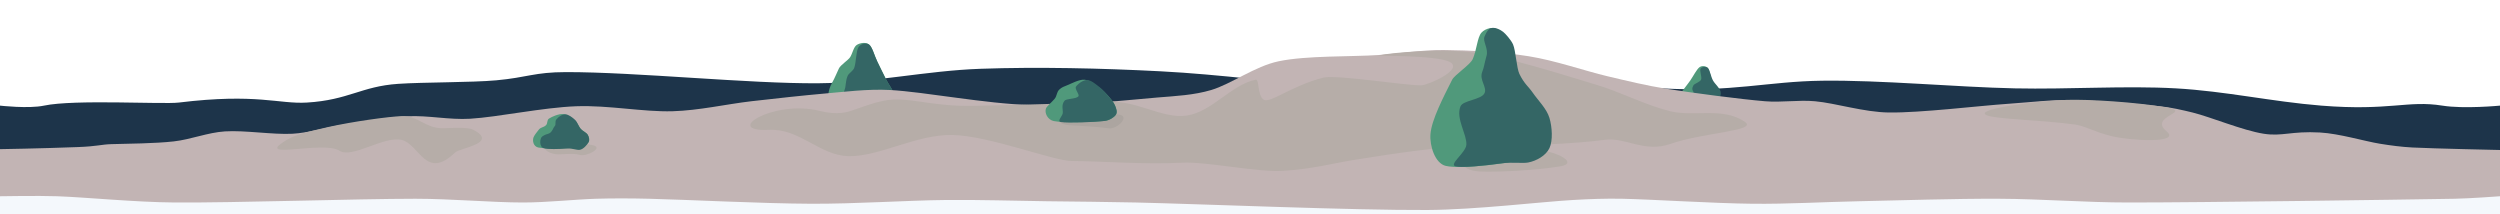
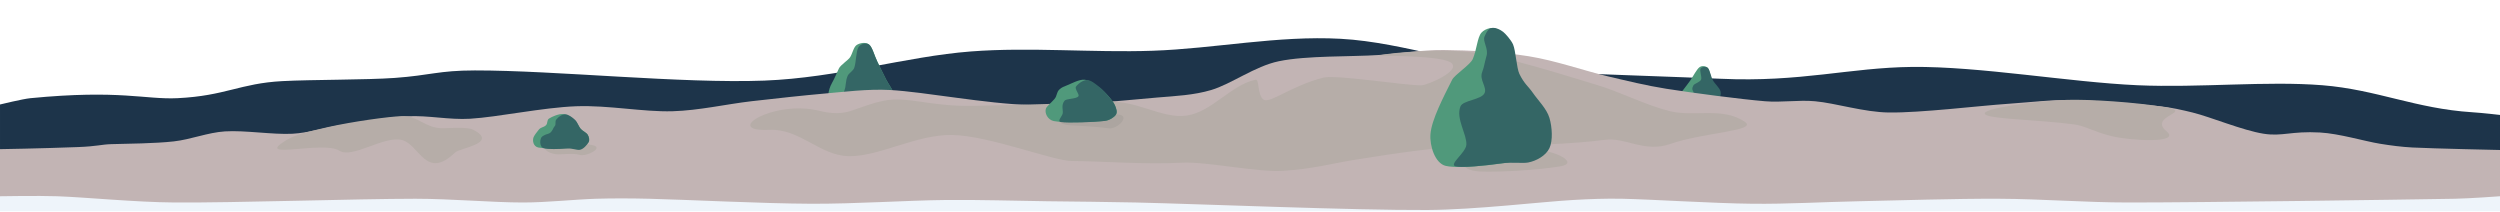
- <svg xmlns="http://www.w3.org/2000/svg" width="100%" height="100%" viewBox="0 0 480 41" version="1.1" xml:space="preserve" style="fill-rule:evenodd;clip-rule:evenodd;stroke-linejoin:round;stroke-miterlimit:2;">
-   <rect x="0" y="35.52" width="480" height="14.16" style="fill:#f4f8fc;" />
-   <path id="Back-hills" d="M480,30.862l-480,0l0,-10.582c0,0 5.494,0.626 8.447,0c5.847,-1.239 22.822,-0.216 25.879,-0.589c15.011,-1.832 19.191,0.329 24.607,0c8.024,-0.488 10.413,-3.112 17.523,-3.594c4.847,-0.329 14.131,-0.247 18.829,-0.676c5.958,-0.543 7.314,-1.569 13.385,-1.577c13.442,-0.019 35.171,2.25 48.441,2.143c10.582,-0.084 20.625,-2.411 31.178,-2.781c10.951,-0.383 23.086,-0.114 34.529,0.482c11.561,0.601 23.174,2.21 34.834,3.129c14.51,1.145 40.044,3.041 52.227,3.738c4.124,0.236 4.123,-3.883 9.231,-3.589c13.369,0.769 20.309,-1.334 30.731,-1.47c11.318,-0.146 25.682,1.225 37.003,1.47c10.298,0.223 21.119,-0.552 30.927,0c9.538,0.537 18.461,2.554 27.922,3.314c13.156,1.057 16.617,-1.067 23.235,0c4.157,0.67 11.072,0 11.072,0l0,10.582Z" style="fill:#1d344a;" />
-   <g id="Tree-Left">
-     <path d="M164.481,8.639c0.607,-0.407 1.734,-0.603 2.379,-0.089c0.656,0.523 1.037,2.155 1.561,3.23c0.547,1.12 1.195,2.482 1.718,3.494c0.451,0.872 1.124,1.707 1.42,2.574c0.284,0.833 0.616,1.865 0.355,2.632c-0.26,0.768 -1.062,1.762 -1.92,1.976c-1.895,0.472 -7.595,1.3 -9.45,0.861c-1.173,-0.278 -1.902,-2.208 -1.683,-3.496c0.181,-1.061 0.012,-2.365 0.897,-3.922c0.57,-1.003 0.959,-2.053 1.326,-2.783c0.324,-0.644 1.755,-1.557 2.134,-2.124c0.45,-0.674 0.657,-1.946 1.263,-2.353Z" style="fill:#50997b;" />
-     <path d="M164.82,9.062c0.397,-0.626 1.461,-0.948 2.04,-0.512c0.6,0.453 1.037,2.155 1.561,3.23c0.547,1.12 1.195,2.482 1.718,3.494c0.451,0.872 1.124,1.707 1.42,2.574c0.284,0.833 0.616,1.865 0.355,2.632c-0.26,0.768 -1.071,1.722 -1.92,1.976c-1.676,0.499 -7.009,1.29 -8.135,1.022c-0.907,-0.215 1.336,-1.614 1.379,-2.627c0.043,-1.017 -1.657,-2.138 -1.12,-3.474c0.368,-0.912 0.167,-1.767 0.645,-2.851c0.194,-0.441 1.019,-0.92 1.233,-1.456c0.393,-0.985 0.347,-3.255 0.824,-4.008Z" style="fill:#346665;" />
+ <svg xmlns="http://www.w3.org/2000/svg" width="100%" height="100%" viewBox="0 0 2000 169" version="1.1" xml:space="preserve" style="fill-rule:evenodd;clip-rule:evenodd;stroke-linejoin:round;stroke-miterlimit:2;">
+   <g transform="matrix(1,0,0,0.42,0,64)">
+     <rect x="0" y="200" width="2000" height="50" style="fill:rgb(238,244,250);" />
  </g>
-   <g id="Tree-Right">
-     <path d="M326.327,12.887c0.442,-0.318 1.191,-0.24 1.568,0.155c0.383,0.402 0.486,1.507 0.733,2.259c0.258,0.784 0.644,1.675 0.813,2.446c0.155,0.71 0.085,1.587 0.201,2.183c0.095,0.488 0.652,0.973 0.494,1.392c-0.157,0.419 -0.855,1.059 -1.437,1.122c-1.285,0.14 -5.098,0.17 -6.275,-0.285c-0.745,-0.288 -1.049,-1.62 -0.789,-2.444c0.351,-1.118 2.117,-3.123 2.899,-4.261c0.592,-0.86 1.233,-2.165 1.793,-2.567Z" style="fill:#50997b;" />
-     <path d="M326.511,13.194c0.211,-0.364 1.035,-0.48 1.384,-0.152c0.394,0.372 0.58,1.633 0.985,2.383c0.41,0.76 1.306,1.409 1.476,2.179c0.169,0.77 -0.425,1.822 -0.461,2.442c-0.026,0.435 0.433,0.891 0.241,1.276c-0.199,0.4 -0.857,1.033 -1.437,1.122c-1.144,0.177 -4.713,0.216 -5.427,-0.061c-0.576,-0.223 0.875,-0.989 1.14,-1.599c0.3,-0.688 0.183,-1.705 0.656,-2.533c0.455,-0.795 -0.572,-0.737 0.08,-1.886c0.171,-0.301 1.349,-0.636 1.482,-1.136c0.136,-0.513 -0.33,-1.67 -0.119,-2.035Z" style="fill:#346665;" />
+   <g id="Back-hills" transform="matrix(-0.826476,1.83057e-18,0,0.303973,2032.92,-177.698)">
+     <path d="M39.829,887.097L39.829,982.507L2459.74,982.507L2459.74,859.6C2459.74,859.6 2437.72,844.932 2430.26,842.965C2343.4,820.09 2319.22,847.08 2287.88,842.965C2241.46,836.869 2227.63,804.095 2186.49,798.072C2158.45,793.966 2104.74,794.989 2077.55,789.636C2043.08,782.849 2035.24,770.032 2000.11,769.929C1922.33,769.701 1799.85,805.027 1719.83,796.705C1648.87,789.325 1582.64,733.094 1520,720C1462.56,707.994 1402.4,723.582 1343.97,718.141C1284.33,712.587 1222.98,677.659 1162.13,686.674C1099.05,696.019 1035.99,765.502 965.5,774.211C941.634,777.159 823.66,788.216 794.107,791.885C716.754,801.489 669.197,762.401 608.9,760.712C543.413,758.879 456.824,800.894 390.621,808.93C331.41,816.118 265.655,797.088 211.683,808.93C159.141,820.46 121.533,870.492 66.792,879.988C56.233,881.819 39.829,887.097 39.829,887.097Z" style="fill:rgb(29,52,74);" />
  </g>
-   <g id="Sand">
-     <path id="a" d="M0,28.637c0,0 7.491,-0.115 14.978,-0.4c3.699,-0.14 4.464,-0.504 6.382,-0.56c3.199,-0.093 8.36,-0.12 12,-0.528c3.321,-0.373 6.505,-1.708 9.84,-1.923c3.8,-0.244 9.24,0.658 12.96,0.454c3.165,-0.174 6.226,-1.203 9.36,-1.68c3.68,-0.56 8.6,-1.48 12.72,-1.68c3.998,-0.194 8.004,0.717 12,0.48c5.4,-0.32 13.92,-2.16 20.4,-2.4c6.164,-0.228 12.88,1.12 18.48,0.96c5.078,-0.145 10.32,-1.36 15.12,-1.92c4.554,-0.531 10.605,-1.176 13.68,-1.44c3.999,-0.344 8.64,-0.954 12.96,-0.72c6.64,0.36 18.32,2.64 26.88,2.88c8.171,0.229 18.68,-0.96 24.48,-1.44c3.461,-0.286 6.992,-0.445 10.32,-1.44c3.88,-1.16 8.364,-4.56 12.96,-5.52c5.36,-1.12 13.92,-0.84 19.2,-1.2c4.163,-0.284 8.308,-0.995 12.48,-0.96c4.8,0.04 11.08,0.36 16.32,1.2c5.134,0.823 10.72,2.8 15.12,3.84c3.741,0.884 7.483,1.797 11.28,2.4c5.04,0.8 14.2,2 18.96,2.4c3.189,0.268 6.413,-0.29 9.6,0c3.96,0.36 9.386,2.098 14.16,2.16c6.2,0.08 17.16,-1.28 23.04,-1.68c4.078,-0.277 8.154,-0.788 12.24,-0.72c4.84,0.08 12.96,0.8 16.8,1.2c2.107,0.219 4.439,0.755 6.24,1.2c3.56,0.88 9.6,3.44 13.68,4.08c3.557,0.558 5.292,-0.549 10.8,-0.24c3.728,0.209 8.56,1.68 11.52,2.16c2.067,0.335 4.149,0.611 6.24,0.72c3.84,0.2 16.8,0.48 16.8,0.48l0,8.88c0,0 -5.788,0.431 -8.688,0.48c-11.889,0.2 -48.07,0.72 -62.65,0.72c-8.279,0 -16.548,-0.682 -24.827,-0.72c-8.639,-0.04 -19.105,0.32 -27.005,0.48c-6.8,0.138 -13.598,0.552 -20.399,0.48c-7.561,-0.08 -19.225,-0.84 -24.966,-0.96c-3.161,-0.066 -6.325,0.058 -9.481,0.24c-6.239,0.36 -18.613,1.867 -27.953,1.92c-13.979,0.08 -43.761,-1.16 -55.923,-1.44c-5.682,-0.131 -11.365,-0.165 -17.048,-0.24c-6.1,-0.08 -13.034,-0.309 -19.552,-0.24c-7.56,0.08 -17.2,0.756 -25.806,0.72c-9.48,-0.04 -24.198,-0.8 -31.076,-0.96c-3.397,-0.079 -6.796,-0.101 -10.191,0c-4.04,0.12 -9.359,0.72 -14.047,0.72c-5.781,0 -13.754,-0.72 -20.637,-0.72c-11.138,0 -34.731,0.8 -46.192,0.72c-7.534,-0.053 -16.978,-1 -22.571,-1.2c-3.66,-0.131 -10.988,0 -10.988,0l0,-9.043Z" style="fill:#c2b4b4;" />
-     <path id="Right-shadow" d="M415.956,25.186c2.957,2.444 -7.086,1.8 -10.499,0.964c-3.404,-0.835 -5.168,-1.999 -7.184,-2.261c-7.372,-0.955 -15.963,-0.995 -17.087,-1.908c-1.432,-1.163 10.387,-2.636 15.678,-2.807c4.06,-0.13 13.184,0.411 19,1.435c5.409,0.952 -3.449,1.652 0.092,4.577Z" style="fill:#b6ada8;" />
-     <path id="Tree-front-shadow" d="M299.499,31.952c4.373,-0.717 -2.309,-3.624 -5.07,-2.981c-2.755,0.641 -7.463,-0.024 -9.093,0.168c-5.957,0.701 -5.449,3.603 -1.18,3.791c3.274,0.144 10.641,-0.207 15.343,-0.978Z" style="fill:#b6ada8;" />
-     <path id="Bush-left-shadow" d="M113.817,27.876c2.179,0.455 -1.145,2.265 -2.521,1.859c-1.374,-0.406 -3.717,0.003 -4.529,-0.119c-2.968,-0.448 -2.719,-2.265 -0.594,-2.376c1.631,-0.085 5.3,0.146 7.644,0.636Z" style="fill:#b6ada8;" />
-     <path id="Left-shadow" d="M87.396,29.266c-5.658,5.464 -6.846,-1.56 -10.259,-2.396c-3.404,-0.835 -9.525,3.655 -11.984,2.059c-3.02,-1.958 -16.416,1.842 -10.367,-1.908c1.605,-0.995 3.642,-1.605 8.269,-2.641c4.578,-1.026 11.498,-2.001 14.129,-2.086c3.125,-0.1 4.56,2.457 8.038,2.32c2.652,-0.104 4.793,-0.157 5.682,0.315c4.868,2.585 -2.599,3.459 -3.508,4.337Z" style="fill:#b6ada8;" />
-     <path id="Main-shadow" d="M182.866,25.917c7.155,0.156 19.368,4.991 22.928,4.997c5.173,0.008 13.984,0.709 21.239,0.323c4.487,-0.239 14.485,1.873 19.226,1.571c5.919,-0.378 9.018,-1.337 13.72,-2.102c8.242,-1.341 16.935,-2.583 22.316,-2.622c9.985,-0.072 19.759,-0.424 25.832,-1.238c3.998,-0.536 7.569,2.546 12.618,0.779c6.26,-2.19 16.825,-2.487 14.276,-4.23c-4.269,-2.92 -9.773,-0.896 -14.416,-2.055c-4.768,-1.192 -9.321,-3.638 -14.192,-5.092c-6.283,-1.876 -16.572,-5.225 -23.505,-6.163c-5.941,-0.804 -15.661,-0.009 -18.094,0.536c-0.793,0.177 11.052,-0.082 13.573,1.291c2.675,1.456 -4.231,4.425 -5.471,4.47c-2.687,0.099 -16.43,-2.099 -18.824,-1.484c-6.12,1.571 -10.234,4.984 -11.433,4.256c-1.275,-0.774 -0.828,-4.004 -1.575,-3.85c-4.746,0.984 -8.362,6.174 -13.231,6.883c-4.87,0.709 -9.735,-3.212 -15.987,-2.628c-1.649,0.154 -15.273,0.576 -24.936,0.765c-7.253,0.142 -11.431,-1.376 -15.333,-1.223c-2.85,0.111 -6.3,1.567 -8.079,2.139c-0.618,0.198 -2.655,0.945 -6.118,0.059c-8.793,-2.252 -18.924,4.055 -9.681,3.632c5.85,-0.267 9.631,4.896 15.146,5.05c5.858,0.165 13.1,-4.213 20.001,-4.064Z" style="fill:#b6ada8;" />
-     <path id="Bush-shadow" d="M214.656,21.971c2.581,0.211 -0.151,2.916 -1.794,2.662c-1.638,-0.254 -6.006,-0.526 -6.964,-0.557c-3.499,-0.111 -2.667,-1.506 -0.203,-1.865c1.89,-0.276 6.184,-0.466 8.961,-0.24Z" style="fill:#aca5a0;" />
+   <g id="Tree-Left" transform="matrix(0.20873,-0.0112762,0.0123611,0.228813,509.719,-169.562)">
+     <g transform="matrix(0.707918,0,0,0.707918,269.804,351.654)">
+       <path d="M729,827C746.683,817.402 778.655,813.928 796,828C813.667,842.333 821.896,884.715 835,913C848.667,942.5 864.833,978.333 878,1005C889.355,1028 907,1050.33 914,1073C920.714,1094.74 928.5,1121.67 920,1141C911.5,1160.33 887.464,1184.7 863,1189C809,1198.5 647.5,1211.83 596,1198C563.443,1189.26 545.882,1138.72 554,1106C560.689,1079.04 557.924,1045.35 585.169,1006.65C602.731,981.71 615.25,955.33 626.682,937.104C636.765,921.03 678.383,899.615 689.899,885.585C703.582,868.918 711.317,836.598 729,827Z" style="fill:rgb(80,153,123);" />
+     </g>
+     <g transform="matrix(0.707918,0,0,0.707918,269.804,351.654)">
+       <path d="M737.879,838.301C749.984,822.789 780.404,816.005 796,828C812.187,840.45 821.896,884.715 835,913C848.667,942.5 864.833,978.333 878,1005C889.355,1028 907,1050.33 914,1073C920.714,1094.74 928.5,1121.67 920,1141C911.5,1160.33 887.264,1183.68 863,1189C815.121,1199.49 663.98,1212.38 632.727,1203.96C607.561,1197.18 672.734,1164.41 675.483,1138.49C678.243,1112.47 632.138,1081.36 649.287,1047.83C660.996,1024.94 656.652,1002.73 671.738,975.591C677.875,964.551 701.795,953.415 708.623,939.968C721.181,915.238 723.316,856.962 737.879,838.301Z" style="fill:rgb(52,102,101);" />
+     </g>
  </g>
-   <g id="Bush">
-     <path d="M204.889,16.373c0.799,-0.315 2.281,-1.139 3.296,-1.073c1.014,0.067 2.023,0.952 2.791,1.474c0.712,0.486 1.296,1.086 1.812,1.663c0.508,0.567 1.041,1.202 1.287,1.797c0.235,0.571 0.506,1.277 0.184,1.774c-0.323,0.496 -1.22,1.112 -2.121,1.206c-1.99,0.206 -7.932,0.43 -9.818,0.031c-1.192,-0.252 -1.81,-1.581 -1.494,-2.426c0.148,-0.395 1.157,-1.251 1.647,-1.83c0.517,-0.612 0.345,-1.243 0.919,-1.798c0.457,-0.442 0.946,-0.6 1.497,-0.818Z" style="fill:#50997b;" />
-     <path d="M206.598,16.616c0.475,-0.634 1.402,-1.258 2.143,-1.249c0.74,0.008 1.629,0.792 2.299,1.3c0.674,0.512 1.242,1.175 1.748,1.77c0.49,0.575 1.041,1.202 1.287,1.797c0.235,0.571 0.506,1.277 0.184,1.774c-0.323,0.496 -1.227,1.086 -2.121,1.206c-1.765,0.236 -7.121,0.453 -8.471,0.214c-0.768,-0.136 0.276,-1.098 0.371,-1.651c0.116,-0.675 -0.327,-1.54 0.321,-2.399c0.383,-0.507 2.211,-0.317 2.685,-0.884c0.298,-0.358 -0.791,-1.417 -0.446,-1.878Z" style="fill:#346665;" />
+   <g id="Tree-Right" transform="matrix(0.137914,0.0113863,-0.0124818,0.151183,1263.01,-96.9271)">
+     <g transform="matrix(0.707918,0,0,0.707918,269.804,351.654)">
+       <path d="M729,827C746.645,813.305 778.655,813.928 796,828C813.667,842.333 821.896,884.715 835,913C848.667,942.5 868.137,975.708 878,1005C887.073,1031.95 887.177,1066.08 894.177,1088.75C899.909,1107.31 925.196,1124.29 920,1141C914.804,1157.71 887.464,1184.7 863,1189C809,1198.5 647.5,1211.83 596,1198C563.443,1189.26 545.882,1138.72 554,1106C565,1061.67 632.833,978.5 662,932C684.061,896.828 706.667,844.333 729,827Z" style="fill:rgb(80,153,123);" />
+     </g>
+     <g transform="matrix(0.707918,0,0,0.707918,269.804,351.654)">
+       <path d="M737.879,838.301C745.54,823.531 780.087,816.429 796,828C814.036,841.115 826.323,889.284 846.098,916.993C866.145,945.085 906.415,967.309 916.281,996.547C926.147,1025.79 904.674,1068.35 905.294,1092.42C905.729,1109.34 926.787,1125.5 920,1141C912.951,1157.1 887.264,1183.68 863,1189C815.121,1199.49 663.98,1212.38 632.727,1203.96C607.561,1197.18 666.379,1162.91 675.483,1138.49C685.767,1110.9 677.282,1071.96 694.431,1038.44C710.903,1006.24 667.587,1011.76 691.2,965.256C697.393,953.06 746.172,936.354 750.036,916.616C754.007,896.33 730.218,853.07 737.879,838.301Z" style="fill:rgb(52,102,101);" />
+     </g>
  </g>
-   <g id="Bush-Left">
-     <path d="M105.417,22.761c0.543,-0.358 1.845,-0.922 2.666,-0.868c0.82,0.054 1.688,0.718 2.257,1.192c0.563,0.47 0.738,1.188 1.156,1.655c0.376,0.419 1.101,0.713 1.351,1.143c0.249,0.43 0.409,1.033 0.148,1.435c-0.261,0.402 -0.986,0.9 -1.715,0.975c-1.609,0.167 -6.467,0.349 -7.94,0.026c-0.928,-0.203 -1.155,-1.279 -0.899,-1.962c0.12,-0.32 0.626,-1.012 1.022,-1.481c0.418,-0.494 0.899,-0.385 1.363,-0.834c0.37,-0.357 0.128,-0.976 0.591,-1.281Z" style="fill:#50997b;" />
-     <path d="M106.799,22.957c0.385,-0.513 1.135,-1.017 1.733,-1.01c0.599,0.007 1.384,0.602 1.86,1.051c0.494,0.466 0.695,1.261 1.104,1.742c0.362,0.425 1.101,0.713 1.351,1.143c0.249,0.43 0.39,0.99 0.148,1.435c-0.261,0.482 -0.991,1.358 -1.715,1.455c-0.519,0.07 -1.407,-0.322 -2.385,-0.255c-1.715,0.117 -3.705,0.171 -4.466,-0.051c-0.995,-0.29 -0.764,-1.973 -0.32,-2.266c1.093,-0.719 1.285,-0.313 1.81,-1.008c0.309,-0.409 0.238,-0.568 0.621,-1.027c0.241,-0.289 -0.019,-0.837 0.259,-1.209Z" style="fill:#346665;" />
+   <g id="Sand" transform="matrix(0.369577,0,0,0.369577,541.633,-403.105)">
+     <g id="a" transform="matrix(2.7058,0,0,2.7058,-1465.55,974.371)">
+       <path d="M0,162.321C0,162.321 31.212,161.843 62.407,160.656C77.82,160.069 81.008,158.553 89,158.321C102.328,157.935 123.833,157.822 139,156.12C152.838,154.568 166.104,149.005 180,148.11C195.833,147.09 218.5,150.852 234,150C247.188,149.275 259.943,144.987 273,143C288.333,140.667 308.833,136.833 326,136C342.66,135.191 359.349,138.987 376,138C398.5,136.667 434,129 461,128C486.684,127.049 514.667,132.667 538,132C559.16,131.395 581,126.333 601,124C619.976,121.786 645.187,119.102 658,118C674.661,116.567 693.999,114.024 712,115C739.667,116.5 788.333,126 824,127C858.045,127.955 901.833,123 926,121C940.423,119.806 955.134,119.145 969,115C985.167,110.167 1003.85,96.002 1023,92C1045.33,87.333 1081,88.5 1103,87C1120.34,85.817 1137.62,82.855 1155,83C1175,83.167 1201.17,84.5 1223,88C1244.39,91.429 1267.67,99.667 1286,104C1301.59,107.684 1317.18,111.489 1333,114C1354,117.333 1392.17,122.333 1412,124C1425.29,125.117 1438.72,122.793 1452,124C1468.5,125.5 1491.11,132.743 1511,133C1536.83,133.333 1582.5,127.667 1607,126C1623.99,124.844 1640.97,122.719 1658,123C1678.17,123.333 1712,126.333 1728,128C1736.78,128.914 1746.49,131.145 1754,133C1768.83,136.667 1794,147.333 1811,150C1825.82,152.325 1833.05,147.714 1856,149C1871.53,149.87 1891.67,156 1904,158C1912.61,159.396 1921.29,160.546 1930,161C1946,161.833 2000,163 2000,163L2000,200C2000,200 1975.88,201.797 1963.8,202C1914.26,202.833 1763.51,205 1702.76,205C1668.26,205 1633.81,202.16 1599.31,202C1563.32,201.833 1519.71,203.333 1486.79,204C1458.46,204.574 1430.13,206.3 1401.8,206C1370.29,205.667 1321.69,202.5 1297.77,202C1284.6,201.725 1271.42,202.241 1258.27,203C1232.27,204.5 1180.71,210.777 1141.8,211C1083.55,211.333 959.458,206.167 908.784,205C885.11,204.455 861.429,204.311 837.751,204C812.335,203.667 783.44,202.713 756.284,203C724.785,203.333 684.615,206.151 648.76,206C609.258,205.833 547.932,202.667 519.273,202C505.123,201.671 490.959,201.58 476.811,202C459.979,202.5 437.817,205 418.282,205C394.196,205 360.975,202 332.294,202C285.886,202 187.582,205.333 139.83,205C108.438,204.781 69.089,200.833 45.784,200C30.532,199.455 0,200 0,200L0,162.321Z" style="fill:rgb(194,180,180);" />
+     </g>
+     <g id="Right-shadow" transform="matrix(-1,0,0,0.755277,3301.05,666.662)">
+       <path d="M77.055,937.416C43.71,973.892 156.936,964.292 195.415,951.801C233.8,939.341 253.683,921.964 276.417,918.063C359.527,903.8 456.379,903.199 469.058,889.573C485.205,872.219 351.955,850.223 292.294,847.679C246.524,845.727 143.665,853.812 78.087,869.096C17.11,883.307 116.972,893.751 77.055,937.416Z" style="fill:rgb(182,173,168);" />
+     </g>
+     <g id="Tree-front-shadow" transform="matrix(-0.806864,-0.00944541,0.0071339,-0.609406,1967.86,1981.32)">
+       <path d="M78.087,869.096C17.11,883.307 110.938,935.632 149.416,923.141C187.801,910.681 253.683,921.964 276.417,918.063C359.527,903.8 351.955,850.223 292.294,847.679C246.524,845.727 143.665,853.812 78.087,869.096Z" style="fill:rgb(182,173,168);" />
+     </g>
+     <g id="Bush-left-shadow" transform="matrix(-0.401838,0.00470405,0.00446678,0.38157,-154.869,1073.01)">
+       <path d="M78.087,869.096C17.11,883.307 110.938,935.632 149.416,923.141C187.801,910.681 253.683,921.964 276.417,918.063C359.527,903.8 351.955,850.223 292.294,847.679C246.524,845.727 143.665,853.812 78.087,869.096Z" style="fill:rgb(182,173,168);" />
+     </g>
+     <g id="Left-shadow" transform="matrix(-1,0,0,0.755277,-373.417,720.778)">
+       <path d="M106.819,926.669C170.606,1008.23 183.994,903.389 222.473,890.898C260.858,878.438 329.862,945.464 357.591,921.645C391.632,892.404 542.659,949.127 474.47,893.155C456.369,878.298 433.407,869.205 381.237,853.727C329.625,838.415 251.614,823.867 221.943,822.601C186.721,821.099 170.538,859.268 131.332,857.229C101.433,855.675 77.29,854.882 67.263,861.931C12.389,900.509 96.571,913.564 106.819,926.669Z" style="fill:rgb(182,173,168);" />
+     </g>
+     <g id="Main-shadow" transform="matrix(1,0,0,0.755277,0,666.662)">
+       <path d="M596.114,948.335C676.777,950.655 814.469,1022.83 854.6,1022.92C912.92,1023.03 1012.26,1033.5 1094.06,1027.73C1144.64,1024.17 1257.36,1055.7 1310.81,1051.19C1377.54,1045.54 1412.48,1031.23 1465.5,1019.81C1558.42,999.8 1656.42,981.251 1717.09,980.675C1829.66,979.606 1939.86,974.347 2008.32,962.191C2053.4,954.188 2093.65,1000.2 2150.57,973.827C2221.15,941.13 2340.27,936.707 2311.53,910.679C2263.4,867.089 2201.34,897.313 2149,880C2095.24,862.22 2043.91,825.706 1989,804C1918.17,776 1802.17,726 1724,712C1657.01,700.002 1547.44,711.873 1520,720C1511.06,722.649 1644.6,718.778 1673.03,739.266C1703.18,761.002 1625.33,805.328 1611.35,806.004C1581.06,807.468 1426.11,774.668 1399.12,783.843C1330.12,807.303 1283.74,858.239 1270.23,847.382C1255.85,835.824 1260.89,787.602 1252.47,789.913C1198.96,804.6 1158.2,882.066 1103.3,892.65C1048.39,903.235 993.545,844.709 923.059,853.417C904.463,855.715 750.87,862.013 641.932,864.836C560.16,866.955 513.051,844.304 469.058,846.583C436.928,848.247 398.035,869.972 377.972,878.507C371.006,881.47 348.044,892.627 309.005,879.392C209.865,845.783 95.646,939.927 199.861,933.615C265.813,929.621 308.443,1006.69 370.619,1009C436.661,1011.45 518.309,946.097 596.114,948.335Z" style="fill:rgb(182,173,168);" />
+     </g>
+     <g id="Bush-shadow" transform="matrix(-0.467372,0.0513151,0.042522,0.387285,954.05,997.835)">
+       <path d="M78.087,869.096C17.11,883.307 89.312,952.47 127.791,939.98C166.176,927.519 269.588,905.883 292.322,901.982C375.433,887.719 351.955,850.223 292.294,847.679C246.524,845.727 143.665,853.812 78.087,869.096Z" style="fill:rgb(172,165,160);" />
+     </g>
  </g>
-   <g id="Tree-Front">
-     <path d="M284.446,6.262c0.76,-0.847 2.531,-1.311 3.246,-0.402c1.104,1.404 2.315,6.76 3.377,8.823c0.723,1.404 2.125,2.337 2.996,3.555c0.84,1.175 1.7,2.378 2.229,3.752c0.557,1.444 1.484,3.523 1.111,4.916c-0.373,1.393 -1.852,3.07 -3.349,3.443c-3.303,0.825 -13.24,2.268 -16.475,1.502c-2.045,-0.484 -3.102,-3.817 -2.933,-6.095c0.204,-2.755 2.525,-7.186 4.158,-10.435c0.487,-0.97 3.449,-2.853 3.954,-3.965c0.777,-1.706 0.864,-4.178 1.686,-5.094Z" style="fill:#50997b;" />
-     <path d="M285.036,6.998c0.157,-0.342 0.553,-1.299 1.039,-1.523c0.815,-0.374 1.886,0.154 2.517,0.631c0.429,0.324 1.546,1.586 1.91,2.415c0.523,1.196 0.683,4.565 1.222,5.671c0.953,1.954 1.746,2.407 2.586,3.637c0.961,1.406 2.651,3.032 3.181,4.802c0.53,1.77 0.682,4.389 0,5.818c-0.682,1.429 -2.481,2.442 -4.092,2.754c-1.035,0.201 -3.125,-0.105 -4.99,0.149c-3.542,0.484 -7.67,0.895 -8.922,0.587c-1.408,-0.347 1.928,-2.571 2.054,-4.141c0.154,-1.918 -2.07,-5.037 -1.133,-7.367c0.481,-1.194 4.042,-1.266 4.63,-2.559c0.514,-1.13 -1.057,-2.543 -0.456,-4.049c0.365,-0.914 0.393,-1.534 0.838,-3.121c0.392,-1.396 -0.803,-2.788 -0.384,-3.704Z" style="fill:#346665;" />
+   <g id="Bush" transform="matrix(0.216315,0.00446658,-0.00316255,0.153161,697.165,-89.9885)">
+     <g transform="matrix(0.707918,0,0,0.707918,269.804,351.654)">
+       <path d="M662,932C683.547,919.263 723.408,886.409 751.037,888.171C778.666,889.934 806.614,923.104 827.774,942.575C847.427,960.659 863.629,983.263 878,1005C892.144,1026.39 907,1050.33 914,1073C920.714,1094.74 928.5,1121.67 920,1141C911.5,1160.33 887.464,1184.7 863,1189C809,1198.5 647.5,1211.83 596,1198C563.443,1189.26 545.882,1138.72 554,1106C557.801,1090.68 584.756,1057.02 597.765,1034.37C611.488,1010.48 606.454,986.36 621.755,964.592C633.93,947.272 647.14,940.784 662,932Z" style="fill:rgb(80,153,123);" />
+     </g>
+     <g transform="matrix(0.707918,0,0,0.707918,269.804,351.654)">
+       <path d="M708.623,939.968C721.181,915.238 746.053,890.544 766.192,890.282C786.331,890.021 810.966,919.426 829.459,938.4C848.093,957.519 863.91,982.567 878,1005C891.641,1026.72 907,1050.33 914,1073C920.714,1094.74 928.5,1121.67 920,1141C911.5,1160.33 887.264,1183.68 863,1189C815.121,1199.49 669.578,1212.09 632.727,1203.96C611.771,1199.33 639.633,1161.57 641.896,1140.23C644.656,1114.21 632.138,1081.36 649.287,1047.83C659.397,1028.07 709.232,1033.92 721.802,1011.73C729.712,997.772 699.503,957.928 708.623,939.968Z" style="fill:rgb(52,102,101);" />
+     </g>
+   </g>
+   <g id="Bush-Left" transform="matrix(0.174958,0.00361263,-0.00255791,0.123879,312.628,-33.1264)">
+     <g transform="matrix(0.707918,0,0,0.707918,269.804,351.654)">
+       <path d="M662,932C680.002,914.458 723.408,886.409 751.037,888.171C778.666,889.934 808.315,920.6 827.774,942.575C847.039,964.33 853.423,998.284 867.794,1020.02C880.717,1039.57 905.299,1052.84 914,1073C922.701,1093.16 928.5,1121.67 920,1141C911.5,1160.33 887.464,1184.7 863,1189C809,1198.5 645.763,1211.88 596,1198C564.677,1189.26 556.303,1138.41 564.421,1105.7C568.222,1090.38 584.756,1057.02 597.765,1034.37C611.488,1010.48 627.727,1015.19 643.027,993.421C655.202,976.1 646.653,946.955 662,932Z" style="fill:rgb(80,153,123);" />
+     </g>
+     <g transform="matrix(0.707918,0,0,0.707918,269.804,351.654)">
+       <path d="M708.623,939.968C721.181,915.238 746.053,890.544 766.192,890.282C786.331,890.021 813.123,917.54 829.459,938.4C846.392,960.023 853.704,997.589 867.794,1020.02C880.257,1039.87 905.299,1052.84 914,1073C922.701,1093.16 927.803,1119.63 920,1141C911.556,1164.13 887.597,1206.48 863.333,1211.8C845.94,1215.61 815.797,1197.86 782.949,1202C725.376,1209.27 658.471,1213.75 632.727,1203.96C599.088,1191.15 605.67,1111.01 620.409,1096.68C656.649,1061.45 663.403,1080.56 680.551,1047.04C690.661,1027.27 688.175,1019.81 700.745,997.623C708.655,983.662 699.503,957.928 708.623,939.968Z" style="fill:rgb(52,102,101);" />
+     </g>
+   </g>
+   <g id="Tree-Front" transform="matrix(0.363905,-0.0196591,0.0215506,0.398918,879.012,-332.286)">
+     <g transform="matrix(0.707918,0,0,0.707918,269.804,351.654)">
+       <path d="M729,827C742.001,815.137 770.955,809.729 781.694,823.672C798.273,845.198 813.142,924.96 828.473,956.153C838.905,977.376 860.702,992.219 873.684,1010.83C886.21,1028.78 899.027,1047.17 906.365,1067.79C914.085,1089.49 927.228,1120.8 920,1141C912.772,1161.2 887.464,1184.7 863,1189C809,1198.5 647.5,1211.83 596,1198C563.443,1189.26 549.294,1139.38 554,1106C559.691,1065.63 600.977,1002.29 630.144,955.79C638.849,941.912 688.25,916.563 697.377,900.607C711.382,876.125 714.947,839.822 729,827Z" style="fill:rgb(80,153,123);" />
+     </g>
+     <g transform="matrix(0.707918,0,0,0.707918,269.804,351.654)">
+       <path d="M737.879,838.301C740.705,833.39 747.914,819.625 755.951,816.723C769.423,811.859 786.231,820.487 796,828C802.631,833.1 819.556,852.554 824.692,865.047C832.092,883.05 831.725,932.751 839.461,949.448C853.127,978.948 865.515,986.237 878,1005C892.275,1026.45 918.104,1051.71 925.111,1078.17C932.118,1104.63 932.287,1143.29 920.042,1163.77C907.798,1184.25 877.904,1197.72 851.647,1201.04C834.781,1203.17 801.346,1197 771.05,1199.27C713.506,1203.57 646.578,1206.33 626.65,1200.8C604.249,1194.58 659.994,1164.52 663.389,1141.52C667.537,1113.42 634.385,1065.77 651.534,1032.24C660.327,1015.06 717.821,1016.82 728.439,998.264C737.712,982.057 713.597,960.019 724.605,938.34C731.288,925.18 732.272,916.088 740.838,893.088C748.369,872.868 730.315,851.443 737.879,838.301Z" style="fill:rgb(52,102,101);" />
+     </g>
  </g>
</svg>
